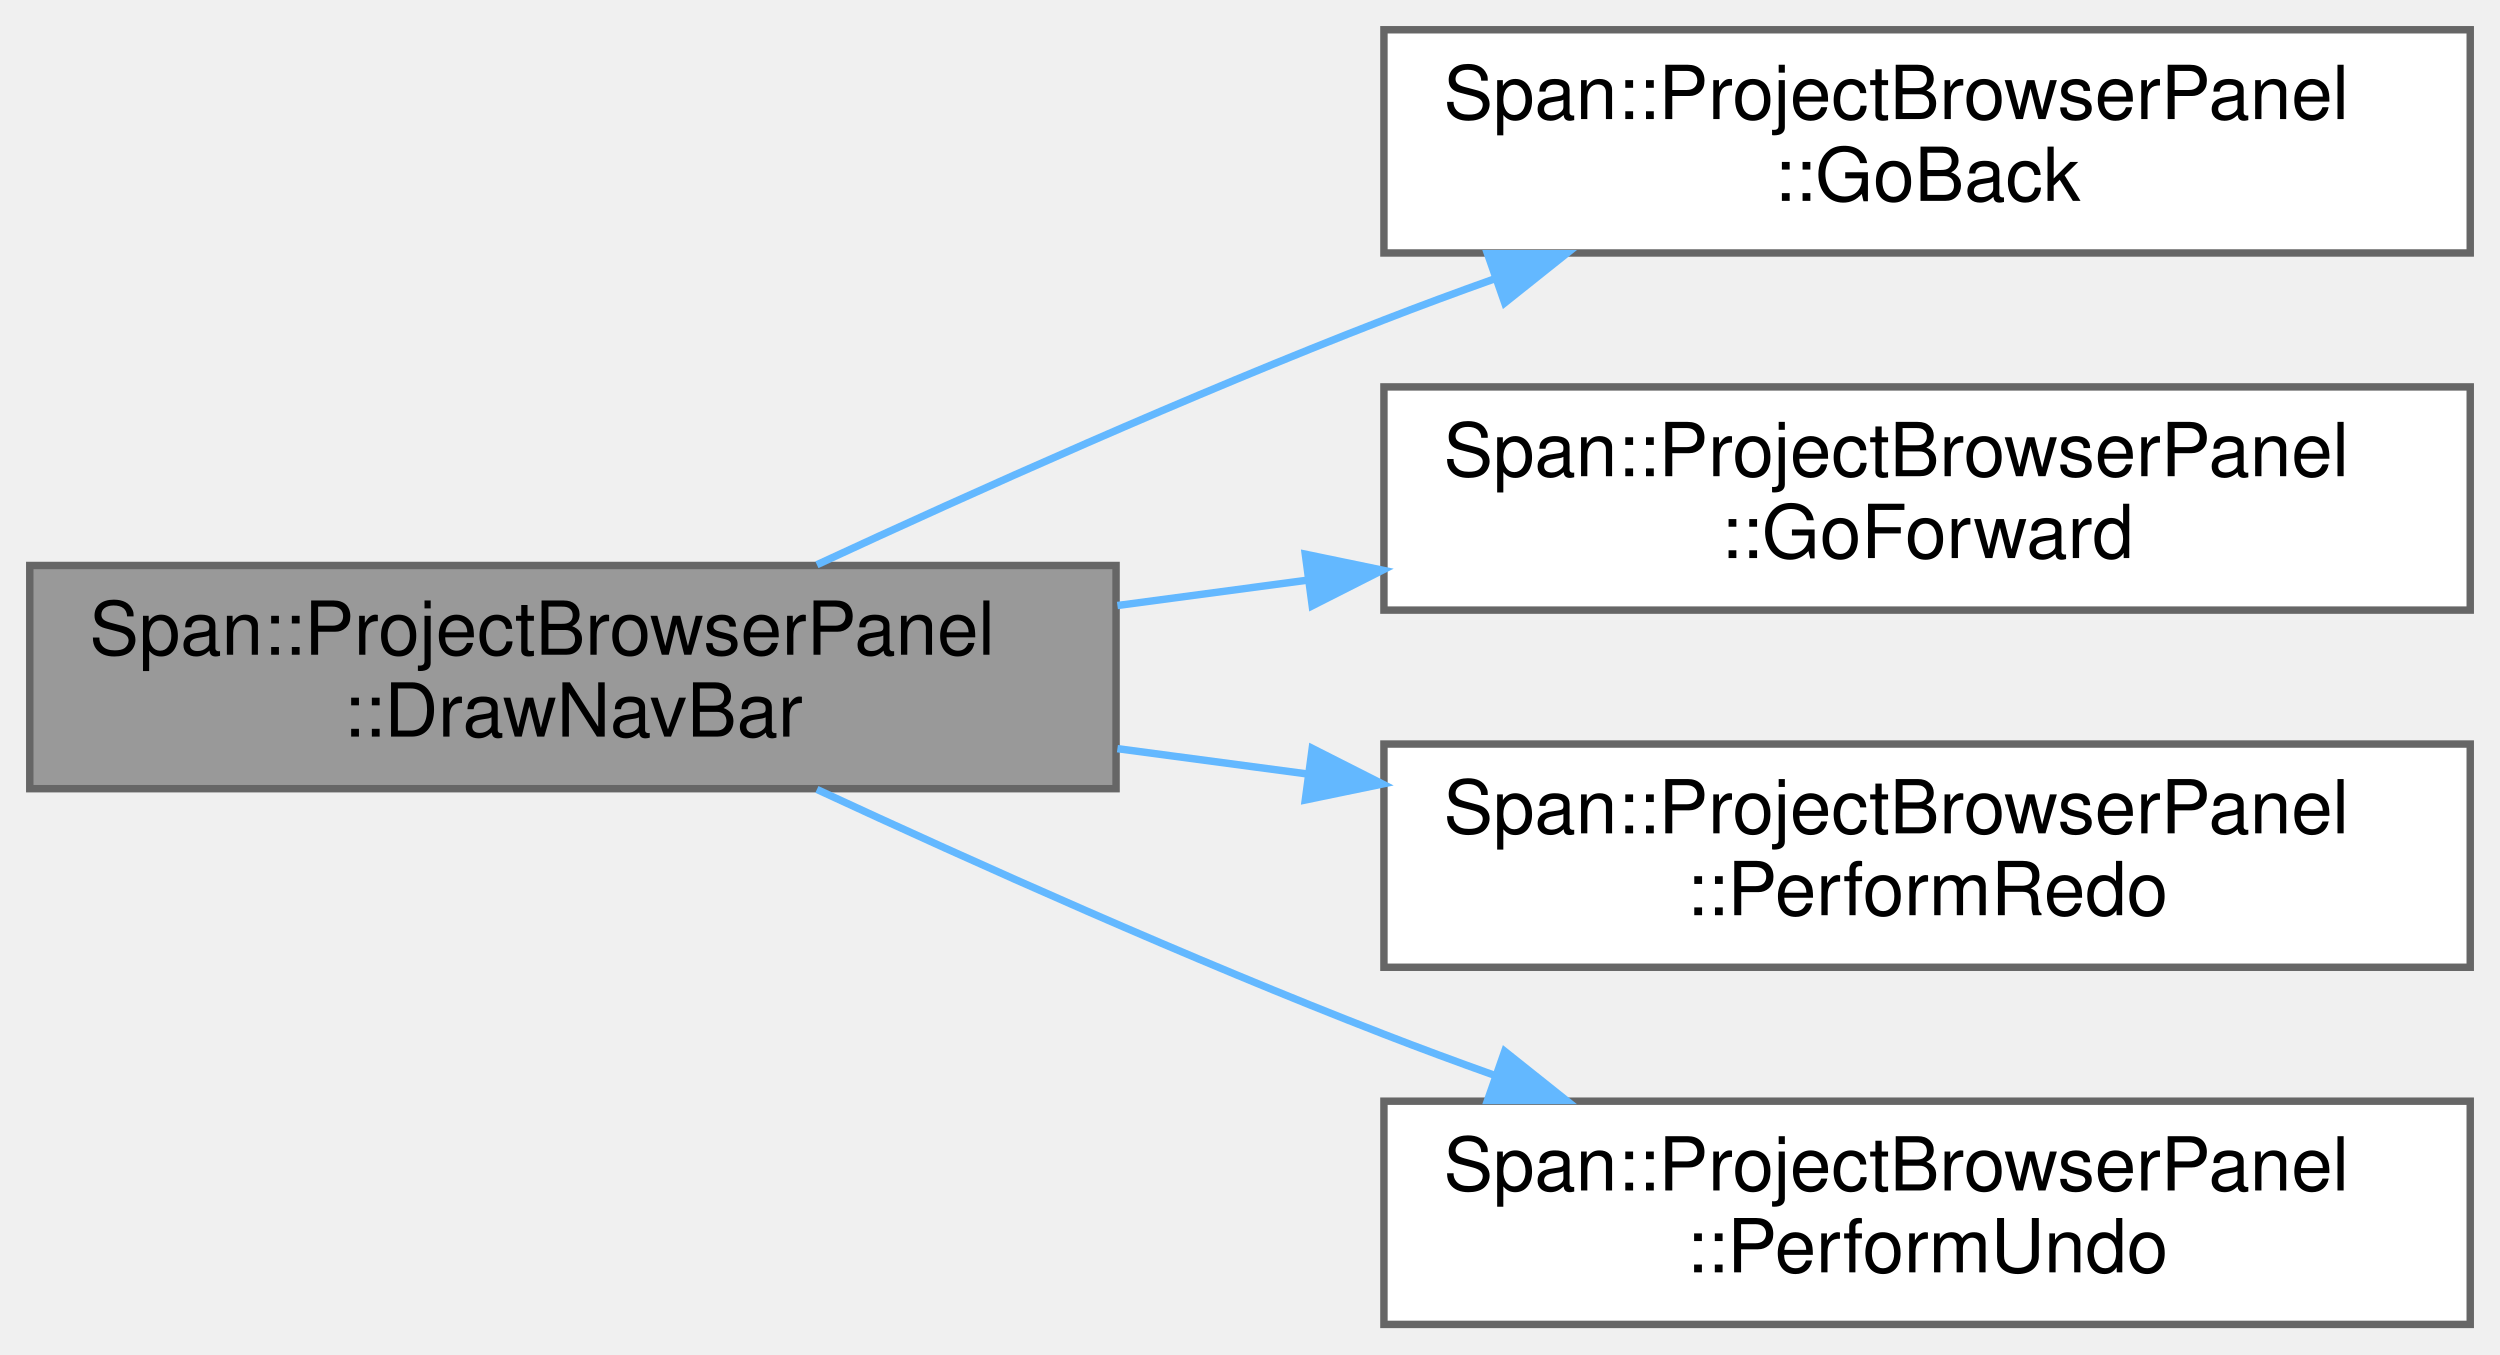
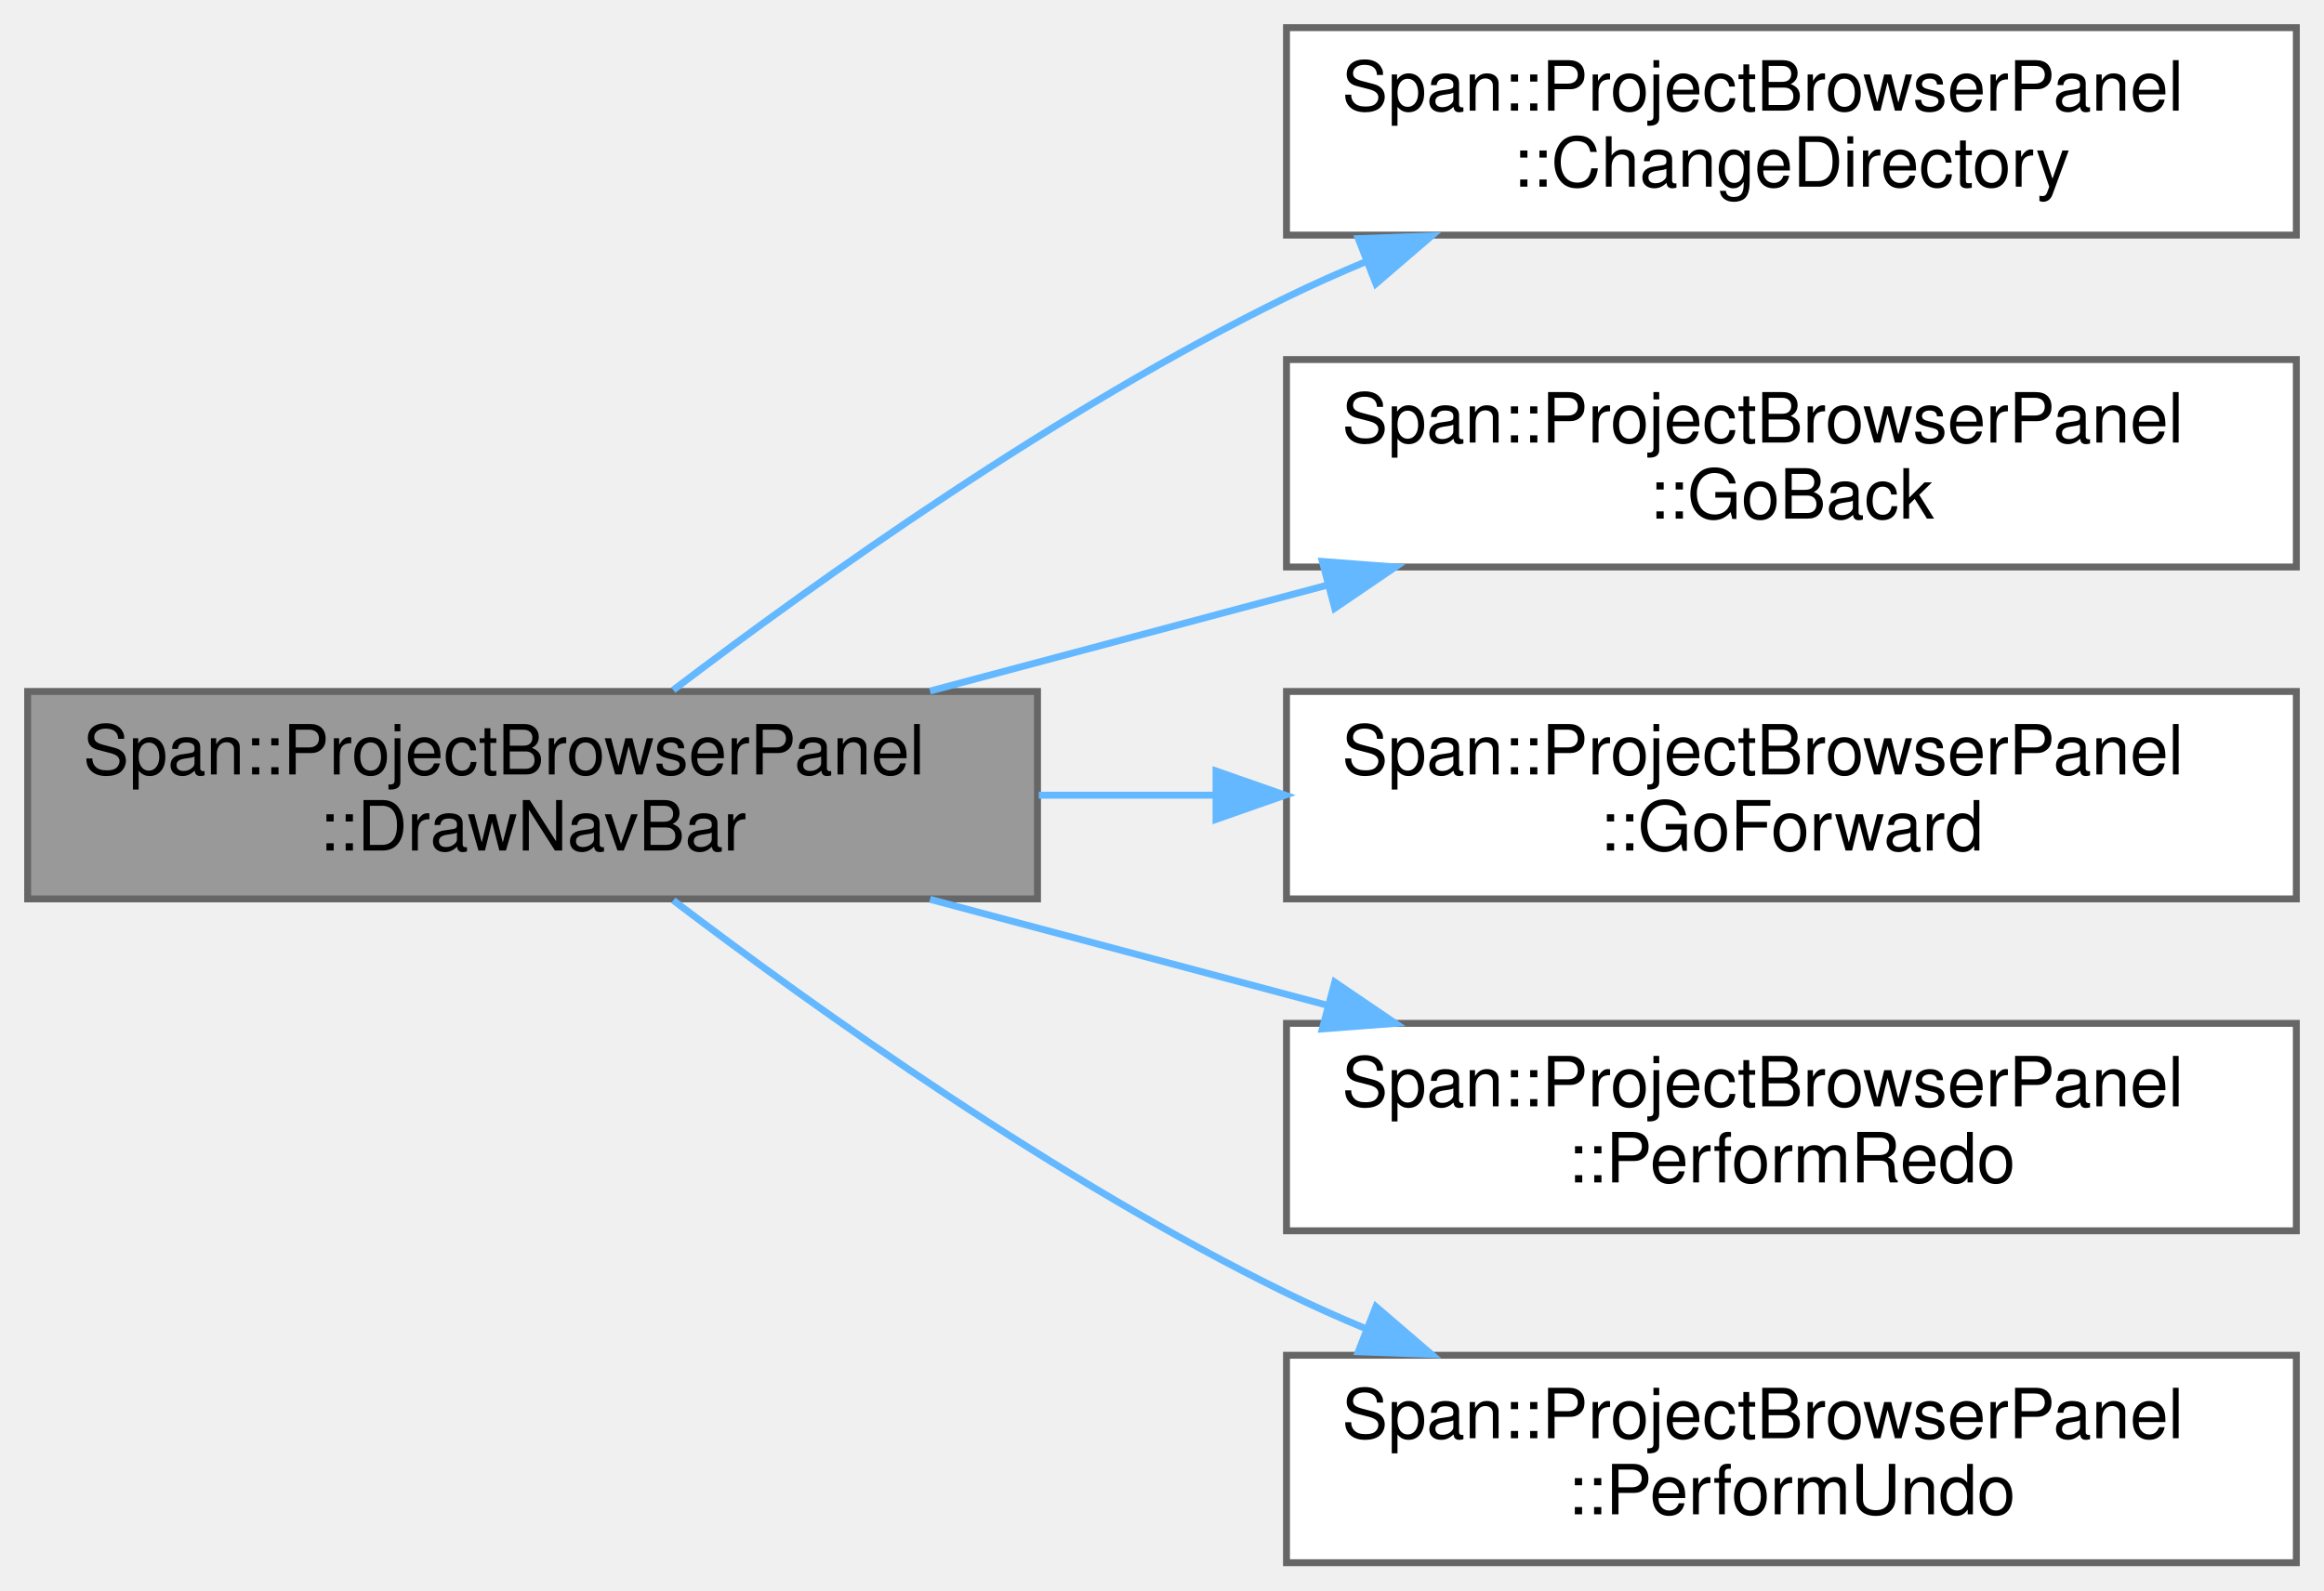
- <svg xmlns="http://www.w3.org/2000/svg" xmlns:xlink="http://www.w3.org/1999/xlink" width="336pt" height="182pt" viewBox="0.00 0.00 336.00 182.00">
-   <g id="graph0" class="graph" transform="scale(1 1) rotate(0) translate(4 178)">
+ <svg xmlns="http://www.w3.org/2000/svg" xmlns:xlink="http://www.w3.org/1999/xlink" width="336pt" height="230pt" viewBox="0.00 0.00 336.00 230.00">
+   <g id="graph0" class="graph" transform="scale(1 1) rotate(0) translate(4 226)">
    <g id="Node000001" class="node">
      <g id="a_Node000001">
        <a xlink:title="ナビゲーションバー (戻るボタン、パンくずリスト、検索、設定) を描画する。">
-           <polygon fill="#999999" stroke="#666666" points="146,-102 0,-102 0,-72 146,-72 146,-102" />
-           <text text-anchor="start" x="8" y="-90" font-family="Helvetica,sans-Serif" font-size="10.00">Span::ProjectBrowserPanel</text>
-           <text text-anchor="middle" x="73" y="-79" font-family="Helvetica,sans-Serif" font-size="10.00">::DrawNavBar</text>
+           <polygon fill="#999999" stroke="#666666" points="146,-126 0,-126 0,-96 146,-96 146,-126" />
+           <text text-anchor="start" x="8" y="-114" font-family="Helvetica,sans-Serif" font-size="10.00">Span::ProjectBrowserPanel</text>
+           <text text-anchor="middle" x="73" y="-103" font-family="Helvetica,sans-Serif" font-size="10.00">::DrawNavBar</text>
        </a>
      </g>
    </g>
    <g id="Node000002" class="node">
      <g id="a_Node000002">
+         <a xlink:href="classSpan_1_1ProjectBrowserPanel.html#a4319651fae5ef6c77d2233425add874d" target="_top" xlink:title="ディレクトリ移動(履歴対応)">
+           <polygon fill="white" stroke="#666666" points="328,-222 182,-222 182,-192 328,-192 328,-222" />
+           <text text-anchor="start" x="190" y="-210" font-family="Helvetica,sans-Serif" font-size="10.00">Span::ProjectBrowserPanel</text>
+           <text text-anchor="middle" x="255" y="-199" font-family="Helvetica,sans-Serif" font-size="10.00">::ChangeDirectory</text>
+         </a>
+       </g>
+     </g>
+     <g id="edge1_Node000001_Node000002" class="edge">
+       <g id="a_edge1_Node000001_Node000002">
+         <a xlink:title=" ">
+           <path fill="none" stroke="#63b8ff" d="M93.34,-126.21C114.24,-142.09 149,-166.86 182,-183 185.73,-184.82 189.63,-186.56 193.6,-188.21" />
+           <polygon fill="#63b8ff" stroke="#63b8ff" points="192.38,-191.49 202.97,-191.88 194.93,-184.97 192.38,-191.49" />
+         </a>
+       </g>
+     </g>
+     <g id="Node000003" class="node">
+       <g id="a_Node000003">
        <a xlink:href="classSpan_1_1ProjectBrowserPanel.html#ab1579d0e551c9206c67a9b4bee9bb57c" target="_top" xlink:title="戻る">
          <polygon fill="white" stroke="#666666" points="328,-174 182,-174 182,-144 328,-144 328,-174" />
          <text text-anchor="start" x="190" y="-162" font-family="Helvetica,sans-Serif" font-size="10.00">Span::ProjectBrowserPanel</text>
          <text text-anchor="middle" x="255" y="-151" font-family="Helvetica,sans-Serif" font-size="10.00">::GoBack</text>
        </a>
      </g>
    </g>
-     <g id="edge1_Node000001_Node000002" class="edge">
-       <g id="a_edge1_Node000001_Node000002">
+     <g id="edge2_Node000001_Node000003" class="edge">
+       <g id="a_edge2_Node000001_Node000003">
        <a xlink:title=" ">
-           <path fill="none" stroke="#63b8ff" d="M105.79,-102.1C127.13,-111.99 155.98,-124.91 182,-135 186.79,-136.86 191.79,-138.71 196.83,-140.51" />
-           <polygon fill="#63b8ff" stroke="#63b8ff" points="195.92,-143.9 206.52,-143.9 198.23,-137.29 195.92,-143.9" />
+           <path fill="none" stroke="#63b8ff" d="M130.46,-126.06C148.72,-130.93 169.13,-136.37 188.02,-141.41" />
+           <polygon fill="#63b8ff" stroke="#63b8ff" points="187.18,-144.8 197.74,-144 188.98,-138.04 187.18,-144.8" />
        </a>
      </g>
    </g>
-     <g id="Node000003" class="node">
-       <g id="a_Node000003">
+     <g id="Node000004" class="node">
+       <g id="a_Node000004">
        <a xlink:href="classSpan_1_1ProjectBrowserPanel.html#aa6a90afca01fba00f70706c033f592dc" target="_top" xlink:title="進む">
          <polygon fill="white" stroke="#666666" points="328,-126 182,-126 182,-96 328,-96 328,-126" />
          <text text-anchor="start" x="190" y="-114" font-family="Helvetica,sans-Serif" font-size="10.00">Span::ProjectBrowserPanel</text>
          <text text-anchor="middle" x="255" y="-103" font-family="Helvetica,sans-Serif" font-size="10.00">::GoForward</text>
        </a>
      </g>
    </g>
-     <g id="edge2_Node000001_Node000003" class="edge">
-       <g id="a_edge2_Node000001_Node000003">
+     <g id="edge3_Node000001_Node000004" class="edge">
+       <g id="a_edge3_Node000001_Node000004">
        <a xlink:title=" ">
-           <path fill="none" stroke="#63b8ff" d="M146.18,-96.62C154.61,-97.75 163.27,-98.9 171.82,-100.04" />
-           <polygon fill="#63b8ff" stroke="#63b8ff" points="171.43,-103.52 181.81,-101.37 172.36,-96.58 171.43,-103.52" />
+           <path fill="none" stroke="#63b8ff" d="M146.18,-111C154.52,-111 163.08,-111 171.54,-111" />
+           <polygon fill="#63b8ff" stroke="#63b8ff" points="171.81,-114.5 181.81,-111 171.81,-107.5 171.81,-114.5" />
        </a>
      </g>
    </g>
-     <g id="Node000004" class="node">
-       <g id="a_Node000004">
+     <g id="Node000005" class="node">
+       <g id="a_Node000005">
        <a xlink:href="classSpan_1_1ProjectBrowserPanel.html#a4b861c3010bfde42f422857c621f926a" target="_top" xlink:title=" ">
          <polygon fill="white" stroke="#666666" points="328,-78 182,-78 182,-48 328,-48 328,-78" />
          <text text-anchor="start" x="190" y="-66" font-family="Helvetica,sans-Serif" font-size="10.00">Span::ProjectBrowserPanel</text>
          <text text-anchor="middle" x="255" y="-55" font-family="Helvetica,sans-Serif" font-size="10.00">::PerformRedo</text>
        </a>
      </g>
    </g>
-     <g id="edge3_Node000001_Node000004" class="edge">
-       <g id="a_edge3_Node000001_Node000004">
+     <g id="edge4_Node000001_Node000005" class="edge">
+       <g id="a_edge4_Node000001_Node000005">
        <a xlink:title=" ">
-           <path fill="none" stroke="#63b8ff" d="M146.18,-77.38C154.61,-76.25 163.27,-75.1 171.82,-73.96" />
-           <polygon fill="#63b8ff" stroke="#63b8ff" points="172.36,-77.42 181.81,-72.63 171.43,-70.48 172.36,-77.42" />
+           <path fill="none" stroke="#63b8ff" d="M130.46,-95.94C148.72,-91.07 169.13,-85.63 188.02,-80.59" />
+           <polygon fill="#63b8ff" stroke="#63b8ff" points="188.98,-83.96 197.74,-78 187.18,-77.2 188.98,-83.96" />
        </a>
      </g>
    </g>
-     <g id="Node000005" class="node">
-       <g id="a_Node000005">
+     <g id="Node000006" class="node">
+       <g id="a_Node000006">
        <a xlink:href="classSpan_1_1ProjectBrowserPanel.html#a882b3d3bb1434263afdbbcf234fdce63" target="_top" xlink:title=" ">
          <polygon fill="white" stroke="#666666" points="328,-30 182,-30 182,0 328,0 328,-30" />
          <text text-anchor="start" x="190" y="-18" font-family="Helvetica,sans-Serif" font-size="10.00">Span::ProjectBrowserPanel</text>
          <text text-anchor="middle" x="255" y="-7" font-family="Helvetica,sans-Serif" font-size="10.00">::PerformUndo</text>
        </a>
      </g>
    </g>
-     <g id="edge4_Node000001_Node000005" class="edge">
-       <g id="a_edge4_Node000001_Node000005">
+     <g id="edge5_Node000001_Node000006" class="edge">
+       <g id="a_edge5_Node000001_Node000006">
        <a xlink:title=" ">
-           <path fill="none" stroke="#63b8ff" d="M105.79,-71.9C127.13,-62.01 155.98,-49.09 182,-39 186.79,-37.14 191.79,-35.29 196.83,-33.49" />
-           <polygon fill="#63b8ff" stroke="#63b8ff" points="198.23,-36.71 206.52,-30.1 195.92,-30.1 198.23,-36.71" />
+           <path fill="none" stroke="#63b8ff" d="M93.34,-95.79C114.24,-79.91 149,-55.14 182,-39 185.73,-37.18 189.63,-35.44 193.6,-33.79" />
+           <polygon fill="#63b8ff" stroke="#63b8ff" points="194.93,-37.03 202.97,-30.12 192.38,-30.51 194.93,-37.03" />
        </a>
      </g>
    </g>
  </g>
</svg>
